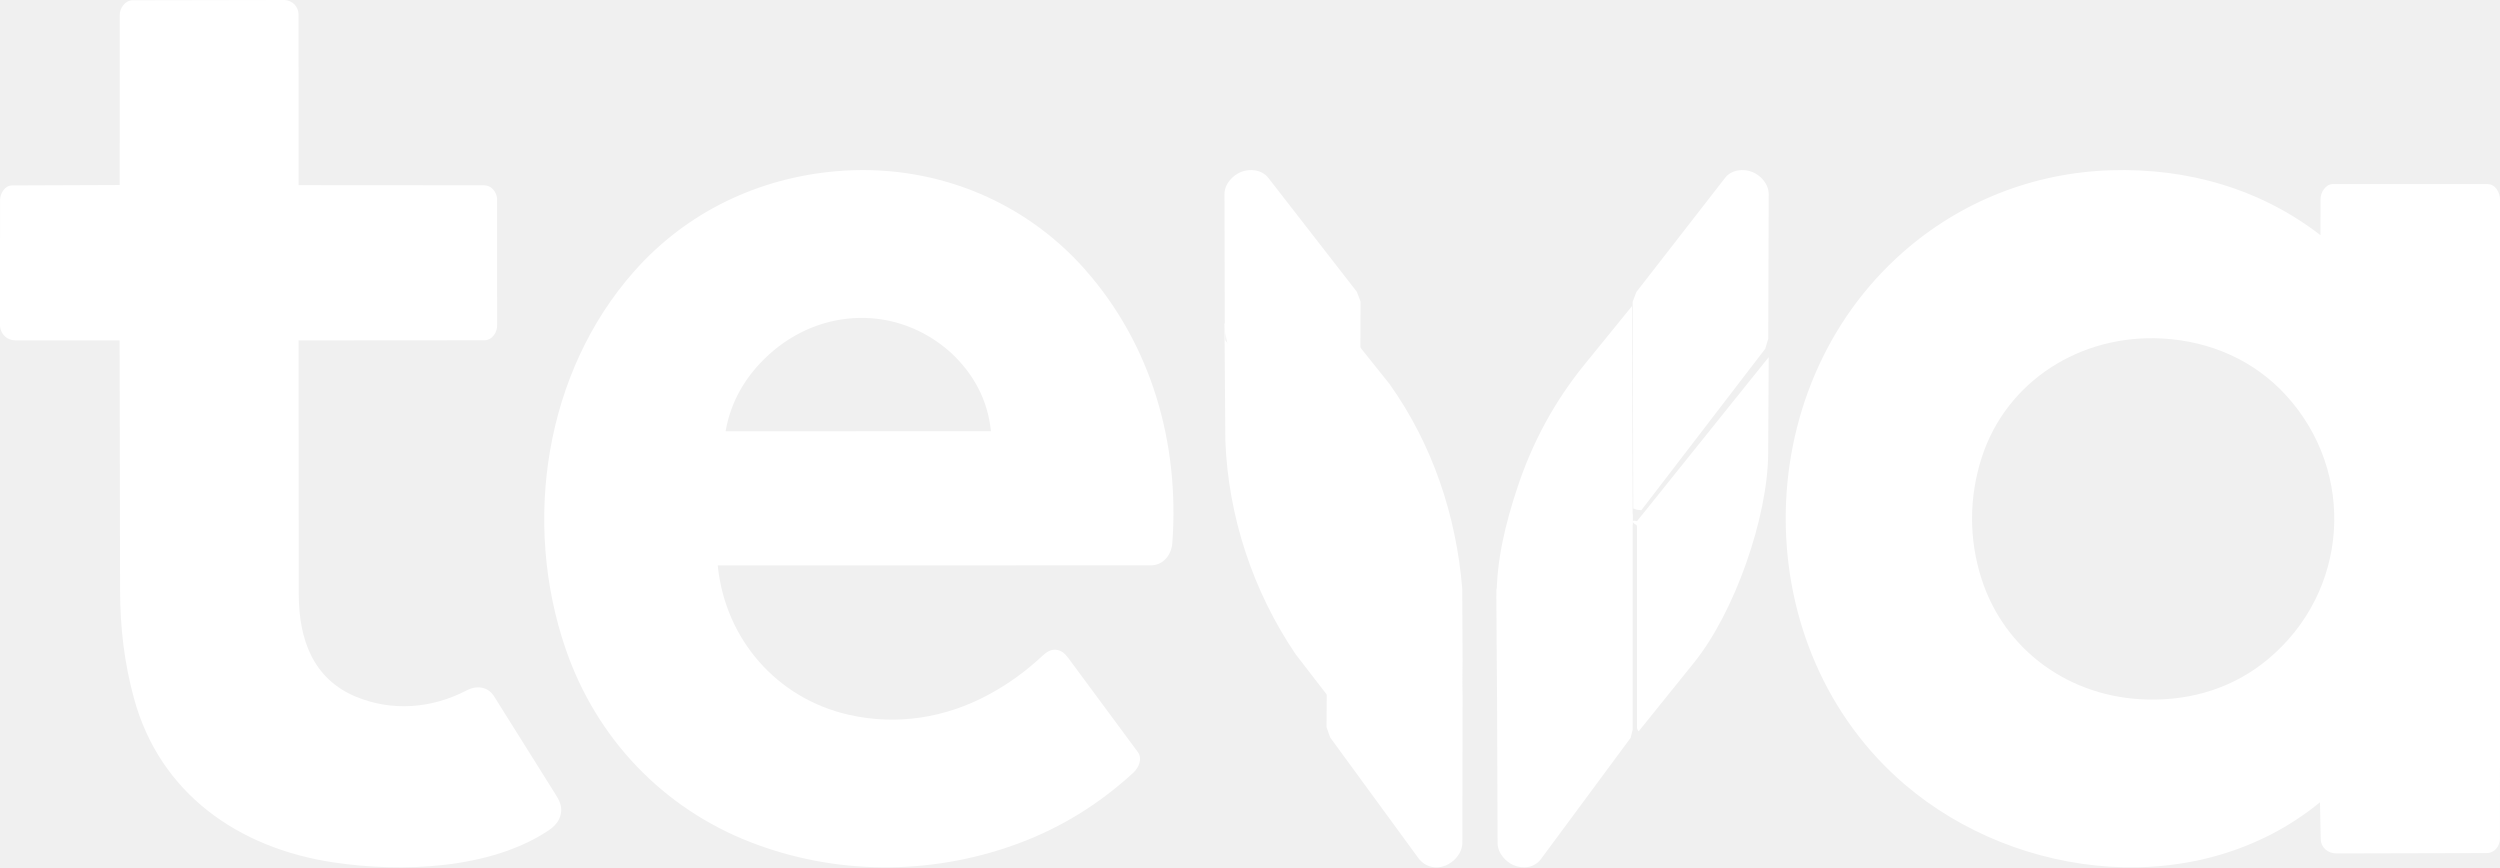
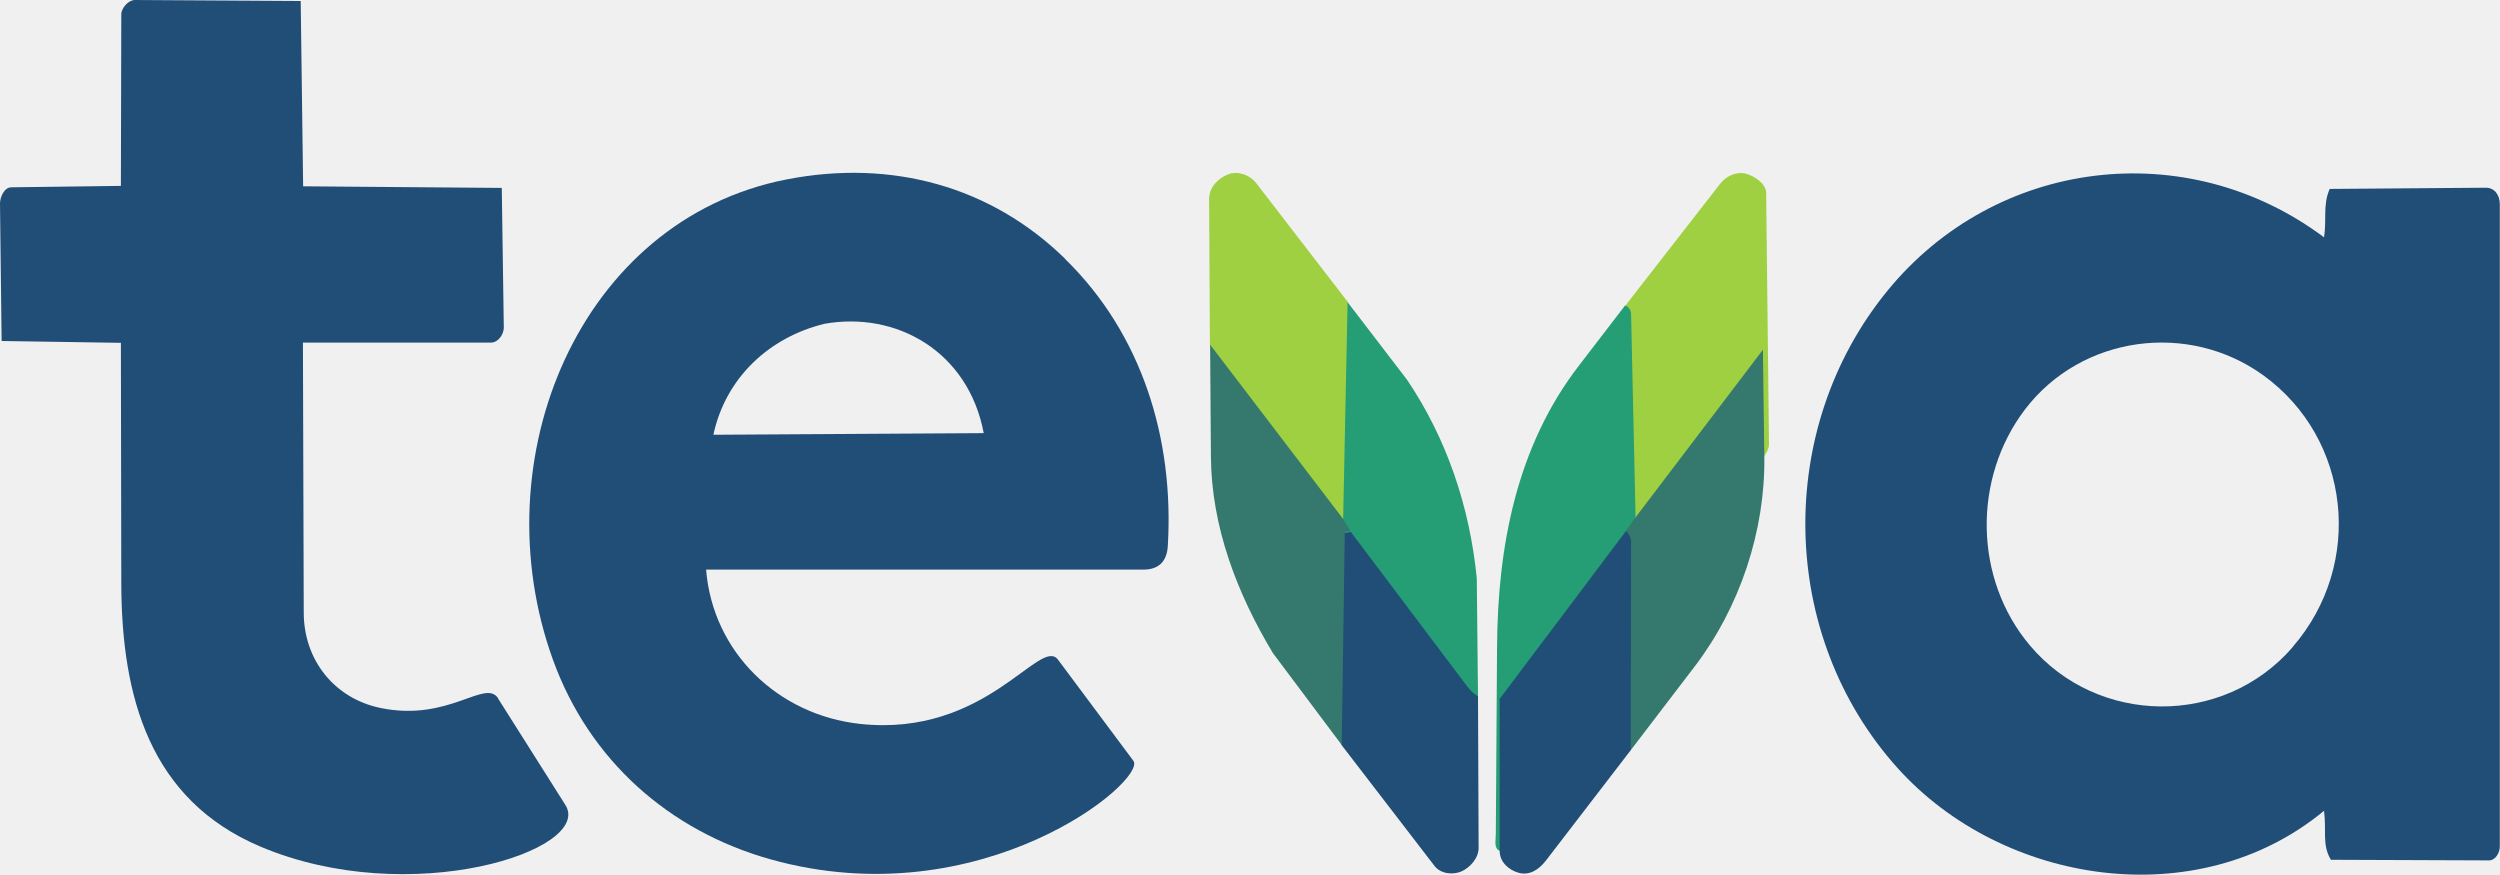
- <svg xmlns="http://www.w3.org/2000/svg" width="147" height="51" viewBox="0 0 147 51" fill="none">
-   <path d="M32.616 46.629C32.893 47.071 33.065 47.382 32.977 47.853C32.901 48.262 32.636 48.577 32.223 48.85C28.797 51.115 23.584 51.314 19.559 50.702C13.991 49.856 9.406 46.641 7.883 41.084C7.307 38.982 7.065 36.91 7.06 34.706L7.033 20.017L0.913 20.015C0.426 20.015 0.054 19.672 0 19.192L0.003 11.749C0.02 11.349 0.29 10.905 0.716 10.903L7.038 10.879L7.04 0.886C7.04 0.474 7.362 0.016 7.801 0.016L16.733 0C17.195 0.032 17.555 0.377 17.555 0.869L17.558 10.887L28.451 10.894C28.891 10.894 29.177 11.254 29.228 11.66L29.23 19.082C29.259 19.513 28.958 20.007 28.475 20.008L17.556 20.016L17.567 34.941C17.569 37.623 18.43 39.945 20.953 40.977C23.081 41.847 25.405 41.657 27.44 40.594C28.027 40.288 28.688 40.362 29.056 40.95L32.616 46.629Z" fill="white" />
-   <path d="M95.884 43.381L90.614 50.505C90.216 51.042 89.533 51.11 88.972 50.862C88.57 50.684 88.06 50.191 88.058 49.573L88.025 40.517L88 34.696C88 34.584 88.053 34.499 88.109 34.455L88.329 34.559L88.348 39.846L95.412 30.106L95.667 30.133C95.854 29.882 95.934 30.016 96 30.291V42.907L95.883 43.382L95.884 43.381Z" fill="white" />
-   <path d="M85.955 38.302L86 40.944L85.987 49.544C85.986 50.204 85.454 50.709 85.008 50.892C84.442 51.123 83.788 50.988 83.396 50.451L78.214 43.363L78 42.759L78.08 30.396C78.068 30.108 78.144 29.96 78.423 30.074L78.643 30L85.698 39.842L85.734 38.461L85.955 38.302Z" fill="white" />
-   <path d="M103.974 19.917L103.797 20.506C101.366 23.674 98.939 26.839 96.512 30L96.256 29.974L96.037 29.899C96.024 25.854 96.013 21.802 96 17.747L96.217 17.172L101.436 10.456C101.817 9.965 102.534 9.9 103.061 10.121C103.517 10.313 104.003 10.808 104 11.433L103.973 19.918L103.974 19.917Z" fill="white" />
-   <path d="M79.782 17.156L80 17.729C79.988 21.756 79.977 25.778 79.964 29.797L79.744 29.929L79.523 30L72.202 20.341C72.067 19.843 72.005 19.329 72.016 18.796L72 11.415C71.998 10.795 72.51 10.301 72.957 10.117C73.485 9.899 74.197 9.97 74.579 10.462L79.781 17.155L79.782 17.156Z" fill="white" />
-   <path d="M79.753 30.133C80.025 30.016 80.075 30.102 79.891 30.328C79.834 30.36 79.764 30.427 79.764 30.564L79.679 43L76.18 38.466C73.672 34.757 72.214 30.365 72.05 25.89L72 19C72.193 19.221 72.022 19.68 72.054 20.01L79.752 30.133H79.753Z" fill="white" />
-   <path d="M96.357 43C96.298 42.946 96.254 42.873 96.254 42.76L96.255 30.965C96.255 30.891 96.204 30.844 96.14 30.828C95.909 30.653 95.975 30.575 96.257 30.644L104 21L103.969 26.651C103.95 30.41 102.006 35.986 99.614 38.956L96.356 43H96.357Z" fill="white" />
-   <path d="M86 38.882L85.953 41L78.142 31.01L78 30.814L78.039 18L81.705 22.581C84.235 26.132 85.628 30.32 85.98 34.609L86 38.881V38.882Z" fill="white" />
-   <path d="M95.999 30.818L95.877 31.01L88.024 41L88 35.156C87.991 32.945 88.523 30.763 89.246 28.601C90.122 25.98 91.412 23.595 93.166 21.436L95.96 18L96 30.818H95.999Z" fill="white" />
-   <path d="M146.271 10.825L137.175 10.823C136.727 10.823 136.449 11.344 136.448 11.688L136.443 13.829C132.934 11.114 128.637 9.868 124.122 10.011C119.551 10.155 115.277 11.851 111.893 14.831C102.675 22.947 102.693 38.176 112.003 46.13C118.645 51.803 129.314 52.987 136.413 47.175L136.46 49.342C136.471 49.839 136.877 50.184 137.398 50.182L146.214 50.16C146.698 50.159 146.998 49.731 146.998 49.316L147 11.731C147 11.309 146.721 10.826 146.27 10.826L146.271 10.825ZM133.347 38.769C131.383 40.402 128.95 41.196 126.262 41.132C121.675 41.025 117.87 38.223 116.523 34.064C115.762 31.713 115.77 29.23 116.534 26.878C117.986 22.407 122.342 19.632 127.163 19.905C129.987 20.066 132.551 21.199 134.423 23.249C138.576 27.799 138.117 34.806 133.346 38.77L133.347 38.769Z" fill="white" />
-   <path d="M63.801 15.848C60.093 11.657 54.699 9.585 49.156 10.069C44.574 10.47 40.374 12.473 37.302 15.939C32.017 21.901 30.704 30.746 33.269 38.182C35.08 43.433 38.986 47.519 44.123 49.517C49.108 51.457 54.654 51.479 59.682 49.667C62.307 48.721 64.599 47.31 66.637 45.437C66.967 45.134 67.192 44.609 66.9 44.214L62.805 38.677C62.608 38.411 62.394 38.241 62.114 38.208C61.811 38.172 61.568 38.309 61.305 38.554C60.308 39.483 59.286 40.222 58.12 40.85C55.574 42.225 52.712 42.668 49.893 42.026C45.693 41.07 42.64 37.597 42.202 33.247L67.668 33.242C68.421 33.242 68.885 32.6 68.933 31.933C69.365 26.043 67.698 20.255 63.799 15.849L63.801 15.848ZM42.666 25.36C42.967 23.584 43.869 22.082 45.186 20.874C48.257 18.06 52.794 17.91 55.94 20.762C57.215 21.963 58.076 23.469 58.267 25.353L42.666 25.36Z" fill="white" />
+ <svg xmlns="http://www.w3.org/2000/svg" id="Camada_1" version="1.1" viewBox="0 0 1234.6 432">
+   <defs>
+     <style>
+       .st0 {
+         fill: #9fd042;
+       }
+ 
+       .st1 {
+         fill: #214e77;
+       }
+ 
+       .st2 {
+         fill: #35796e;
+       }
+ 
+       .st3 {
+         fill: #259d75;
+       }
+     </style>
+   </defs>
+   <path class="st1" d="M246,345l33.2,52.5c14.1,22.3-76.6,52-150.8,20.5-54.3-23.1-68.4-73.6-68.5-130.1l-.2-118.6-58.9-.9L0,100.5c0-3.2,2.1-8,5.6-8l54.1-.7.2-84.7C59.9,4,63.4,0,66.6,0l81.9.5,1.2,91.5,98.1.8,1,69.2c-.2,3.4-2.8,7.2-6.5,7.2h-92.7c0,0,.4,133.3.4,133.3,0,23.5,15.2,42.4,37.8,47.1,34,7.1,51.9-14.8,58.3-4.6Z" />
+   <path class="st0" d="M871.3,225.5l-4.6-2.6-.8-36.5-52.9,69.6-5.3-.6c-1.8-.4-4.5-1.2-4.6-2.6-2.3-33.2-1.7-71.1-.5-101.8l47-60.4c3.2-4.1,8.6-5.9,12.4-4.9s10.2,4.7,10.2,9.6l1.4,124.1c0,2.3-1.3,4.1-2.4,6Z" />
+   <path class="st1" d="M667.1,262.7l2.5-1.7c19.5,22.9,38.3,47,56.4,72.4l3.9,10.5.3,74.8c0,5.4-4.6,9.9-8.4,11.6-3.7,1.7-10.1,1.6-13.4-2.7l-45.9-59.7-4.4-12.7,1.3-89.5c.7-6.9,3.3-8.8,7.7-3Z" />
+   <path class="st2" d="M871.3,225.5c.5,36.6-12.1,74.4-34.3,103.5l-31.7,41.5c-1.8,0-4.5-.4-4.6-1.5-1.5-34.6-.4-72.6,2.3-106.8-5.9-3.4-1.2-9.3,4.7-6.7l62.9-82.8.7,52.9Z" />
+   <path class="st3" d="M807.7,255.4l-4.7,6.7c.8,2.8.4,5.8-1.1,9l-56.4,75.2-.3,70.6-4.6,3.3c-3-1.3-1.9-4.9-1.9-8.6l.6-92c.3-50,9.7-99.1,40.4-139l22.8-29.7c1.2.2,3,1.7,3,4.4l2.2,100Z" />
+   <path class="st3" d="M730,343.9c-3-1.7-4.6-3.8-6.7-6.6l-56.2-74.6c-6.7,1.6-8.2-1.3-3.9-6.3l-4.3-11.5c.6-31.1,1.3-62.1,1.9-93.2l4.6-2.6,29.5,38.5c19.6,29.1,30.9,62.7,34.4,98l.6,58.4Z" />
+   <path class="st0" d="M665.5,149.1l-2.2,107.3-4.6,1.5-56.4-73.9-4.8-13.8-.4-71.9c0-6,4.7-10.4,9.4-12.2,4.2-1.7,10.4-.2,14,4.5l45,58.4Z" />
+   <path class="st2" d="M663.3,256.4l3.9,6.3c-.6-.5-2.9-.6-3.1.3l-1.5,104.9-34-45.4c-17.8-29.6-30.4-62.6-30.6-97.1l-.4-55.2,65.7,86.1Z" />
+   <path class="st1" d="M805.3,370.5l-41.8,54.4c-3.6,4.7-8.3,7.6-13.6,6.1-4.4-1.2-9.3-5-9.3-10.8v-75.1c.1,0,62.4-82.9,62.4-82.9,1,1.1,2.3,2.6,2.5,5.2l-.2,103.2Z" />
+   <path class="st1" d="M1227.7,92.7l-77.2.6c-3.5,7.9-1.4,15.2-2.8,23.9-67.8-50.7-162.1-39.2-215.7,26.5-55.5,68-54,170,5.2,235.7,51.6,57.3,147.8,72.8,210.5,21,1.3,9.9-1.1,16.8,3.4,24.2l78.1.3c3.1,0,5.3-3.7,5.3-6.9V100.8c0-4.4-2.5-8.1-6.9-8.1ZM1132.2,319.6c-34.3,39.6-96.4,38.7-129.7-.8-27.8-32.9-28.4-82.6-2.4-116.7,27.8-36.4,80.6-43.6,117.7-16.7,42.9,31.1,50,93,14.4,134.1Z" />
+   <path class="st1" d="M526,127.8c-36.6-35.8-85.7-49.3-137.5-39.2-102.2,19.9-151.4,137.9-115.4,237.3,17.9,49.4,57.2,84.4,107.5,98.5,104.3,29.1,186.2-39.2,179.1-48.7l-37.2-49.9c-8.8-11.8-35.3,38.4-97.7,31.7-40.7-4.4-72.8-35.4-76.1-76.2h215.9c7.7,0,11.6-4.1,12.1-11.5,3.2-52.8-12.6-104.7-50.7-141.9ZM352.3,214.7c6-28.1,27.6-48.2,54.9-54.8,35.4-6.3,71,13.6,78.6,54l-133.5.8Z" />
</svg>
